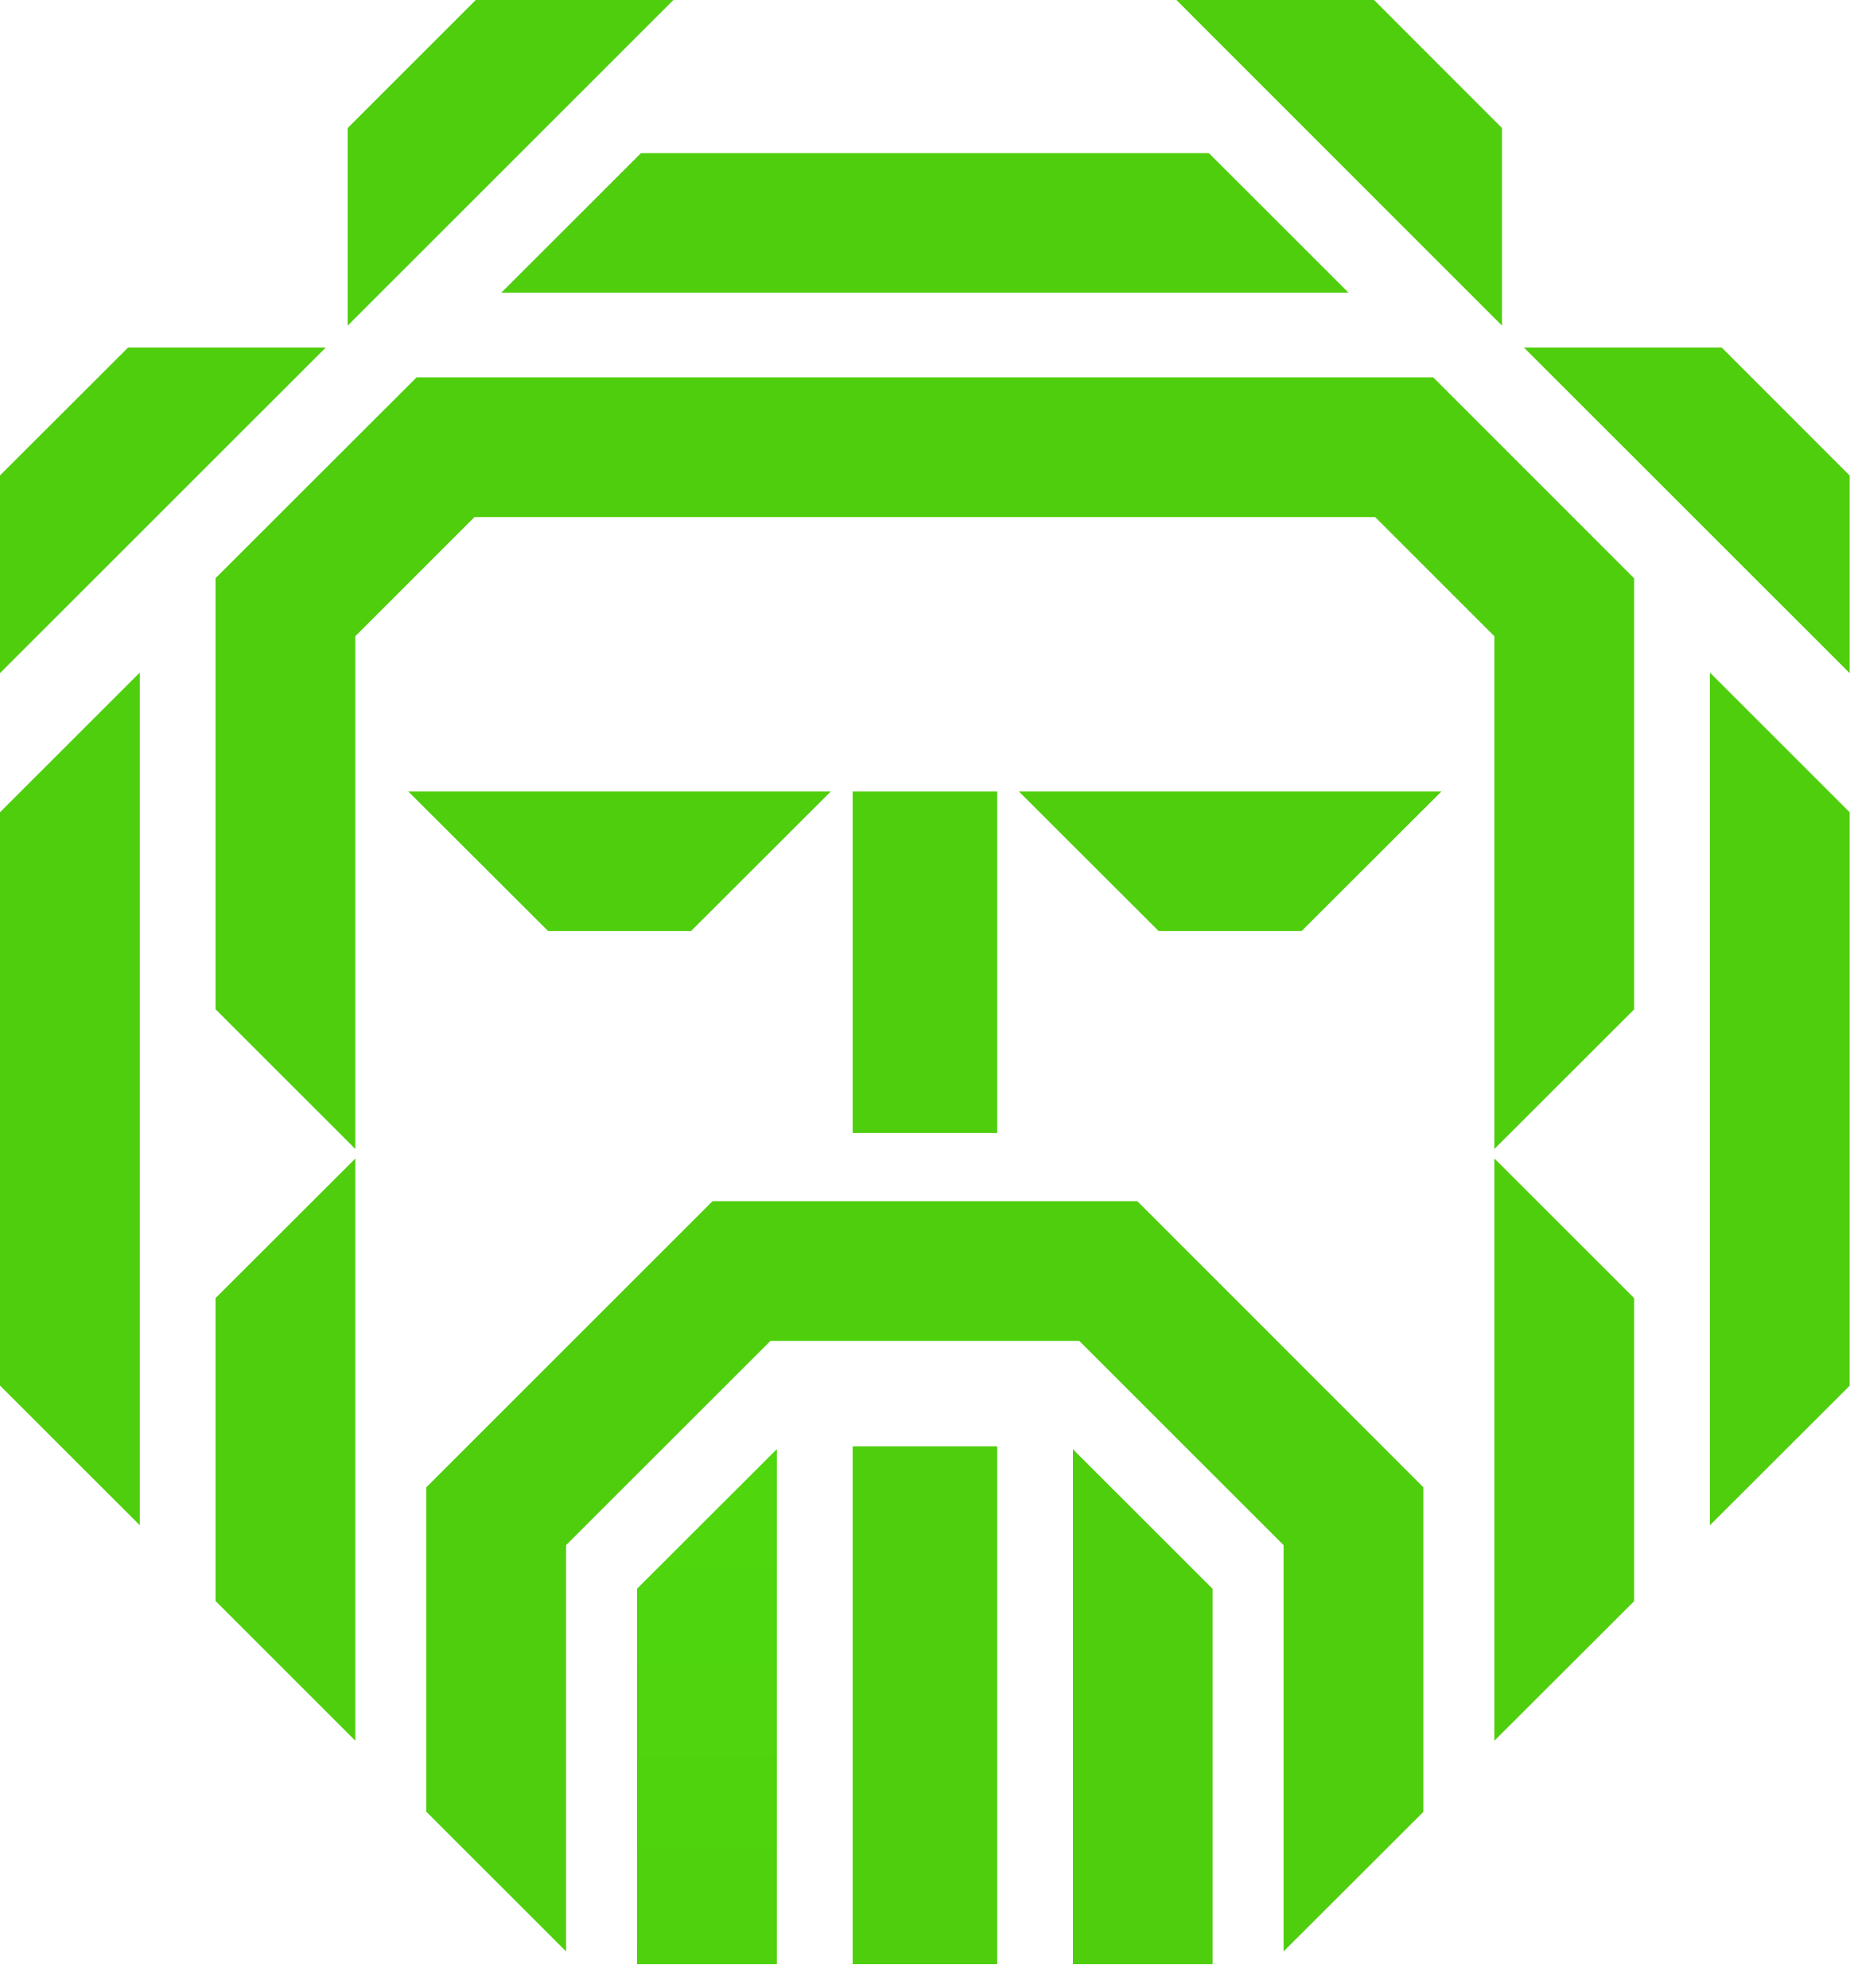
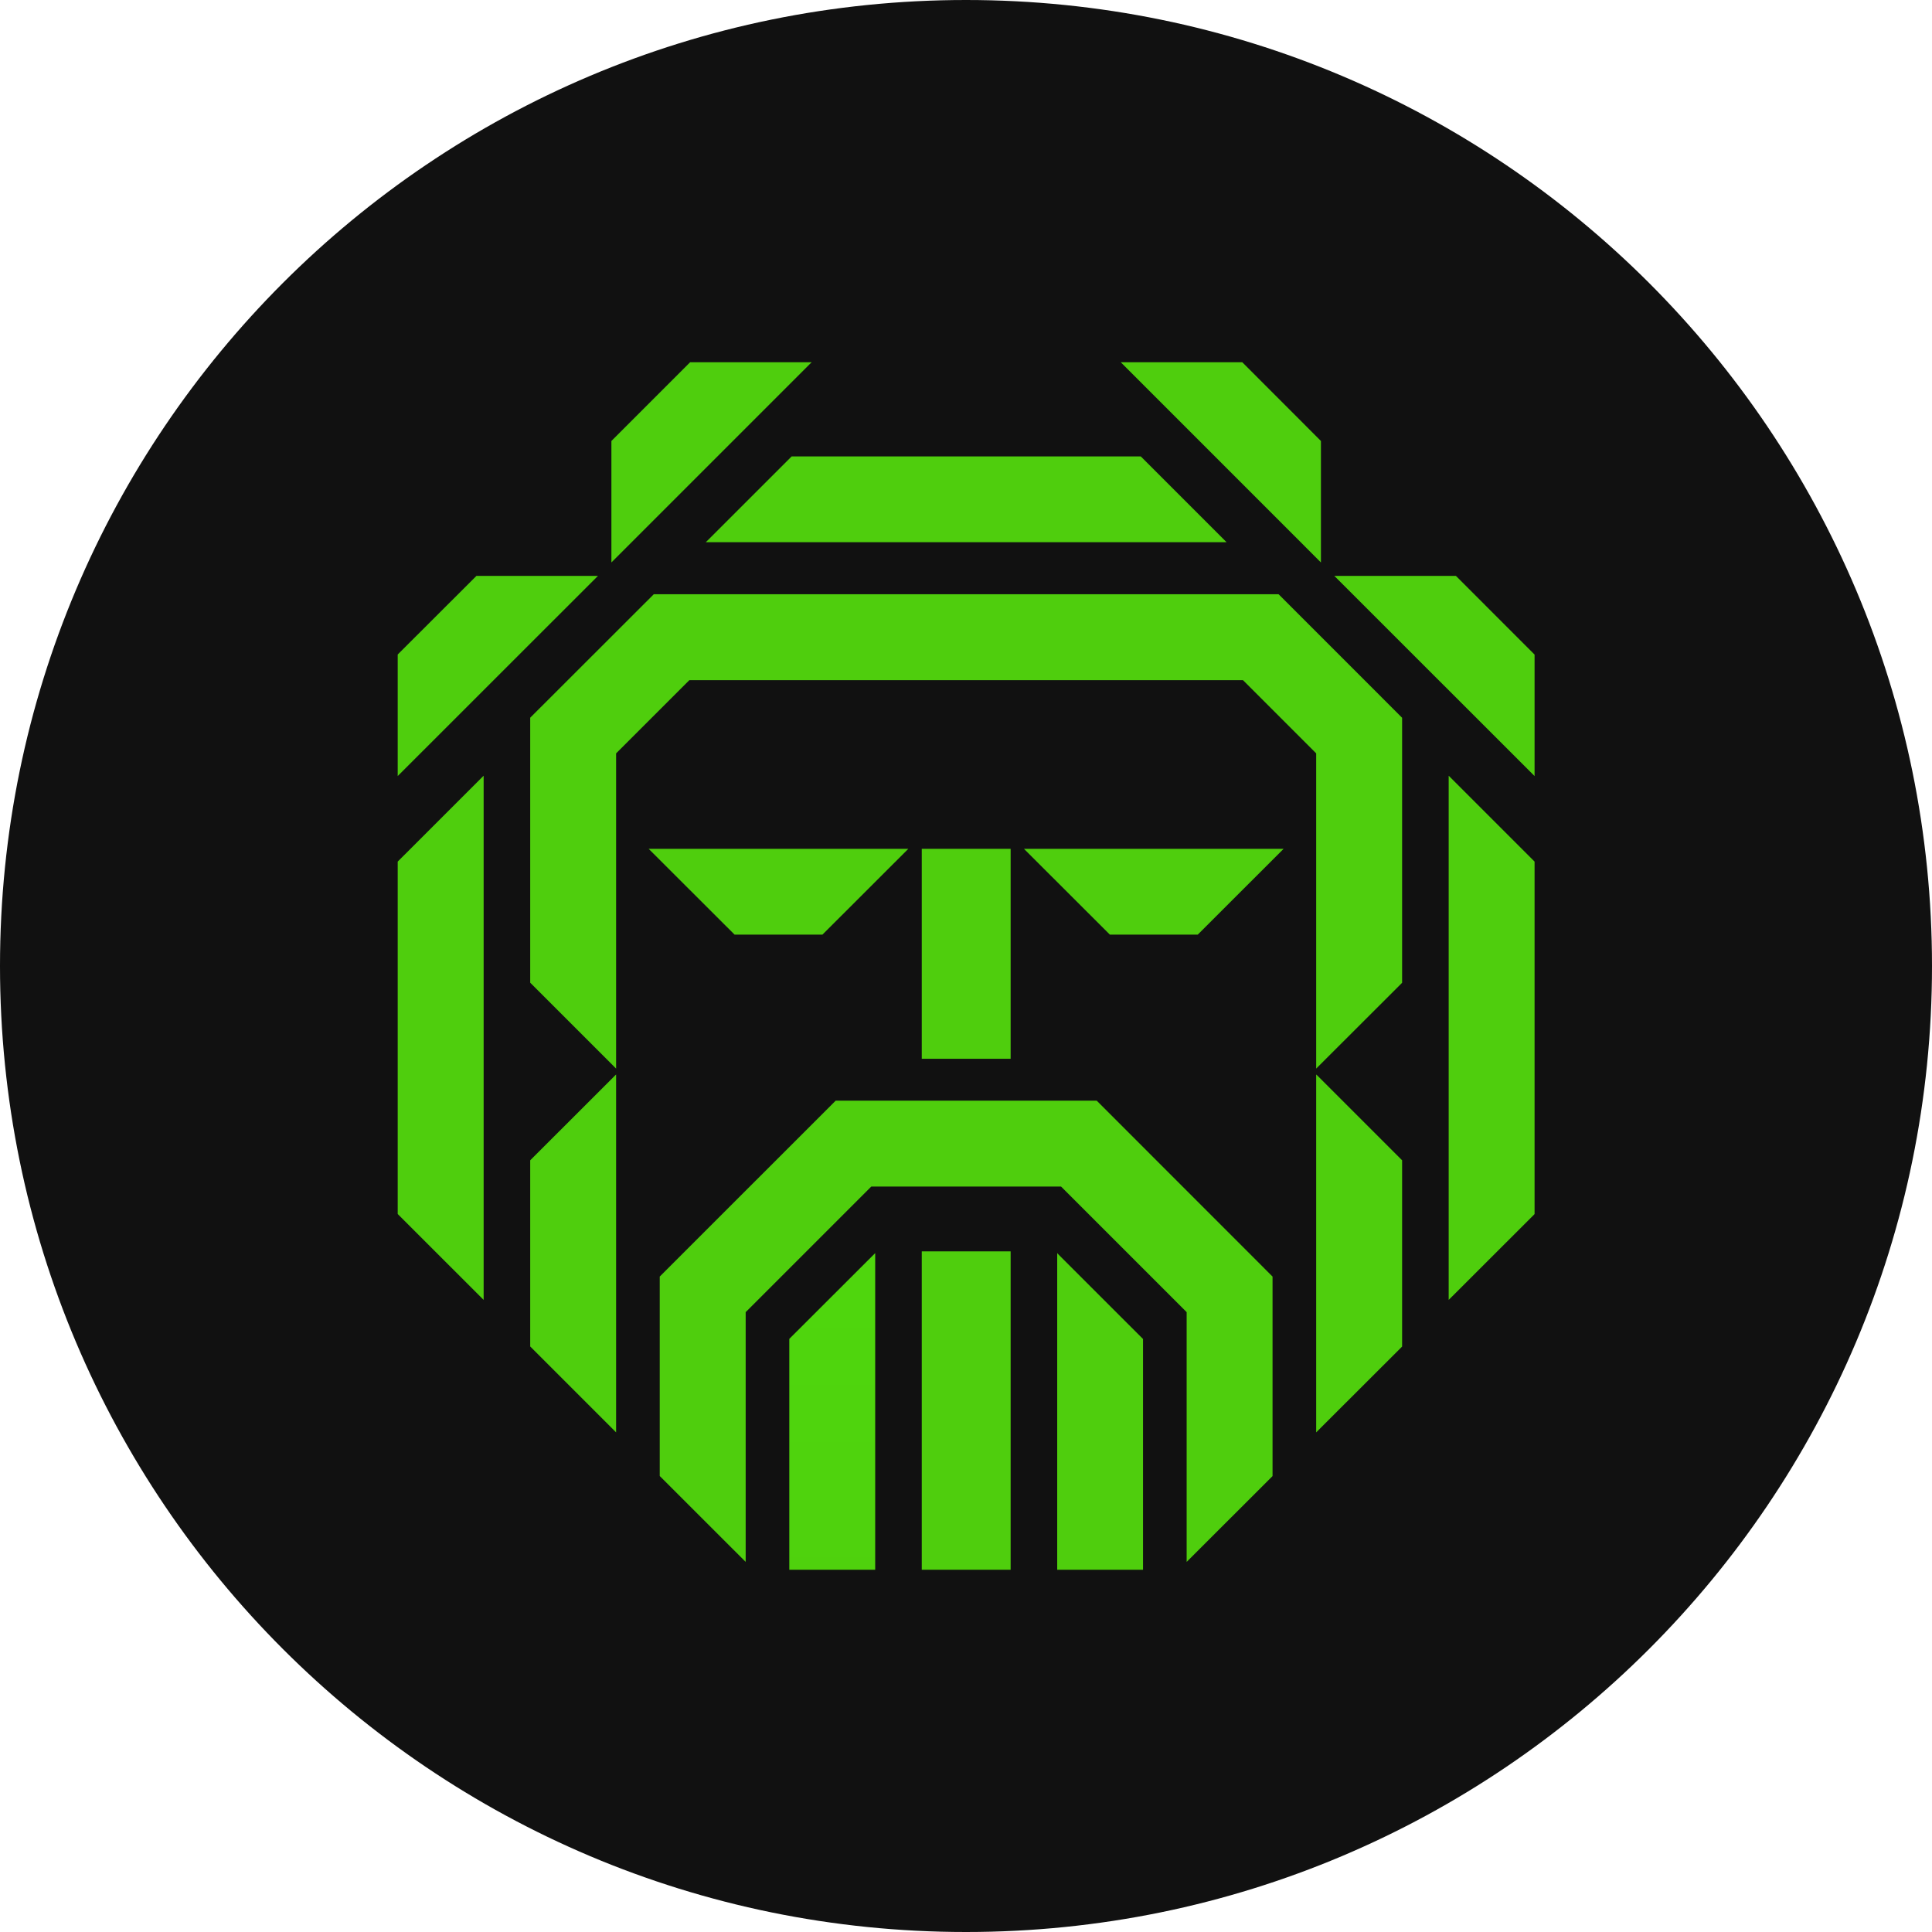
- <svg xmlns="http://www.w3.org/2000/svg" width="40" height="43" viewBox="0 0 40 43" fill="none">
-   <path d="M13.777 34.366V42.485H16.8V31.344L13.787 34.353L13.777 34.366Z" fill="url(#paint0_linear_389_795)" />
-   <path d="M0 17.569V29.969L2.957 32.925L3.023 32.992V14.547L0.01 17.559L0 17.569Z" fill="url(#paint1_linear_389_795)" />
-   <path d="M11.853 20.139H14.943L17.899 17.187L17.966 17.12H8.83L11.843 20.129L11.853 20.139Z" fill="url(#paint2_linear_389_795)" />
-   <path d="M13.861 3.312L10.904 6.268L10.838 6.331H29.163L26.153 3.322L26.14 3.312H13.861Z" fill="url(#paint3_linear_389_795)" />
-   <path d="M21.565 31.284H18.439V42.485H21.565V31.284Z" fill="url(#paint4_linear_389_795)" />
-   <path d="M14.563 0H10.288L7.528 2.76L7.518 2.77V7.044L14.496 0.067L14.563 0Z" fill="url(#paint5_linear_389_795)" />
-   <path d="M7.045 7.517H2.77L0.01 10.273L0 10.286V14.56L6.979 7.583L7.045 7.517Z" fill="url(#paint6_linear_389_795)" />
-   <path d="M23.203 31.344V42.485H26.223V34.366L23.266 31.41L23.203 31.344Z" fill="url(#paint7_linear_389_795)" />
-   <path d="M36.977 14.547V32.992L39.99 29.983L40 29.969V17.569L37.044 14.614L36.977 14.547Z" fill="url(#paint8_linear_389_795)" />
-   <path d="M25.047 20.129L25.057 20.139H28.147L31.104 17.187L31.17 17.12H22.034L25.047 20.129Z" fill="url(#paint9_linear_389_795)" />
-   <path d="M21.565 17.12H18.439V24.507H21.565V17.12Z" fill="url(#paint10_linear_389_795)" />
-   <path d="M30.99 8.162H9.009L4.671 12.496L4.661 12.509V21.83L7.618 24.786L7.684 24.853V13.761L10.261 11.185H29.739L32.316 13.761V24.853L35.329 21.843L35.339 21.83V12.509L31.004 8.172L30.99 8.162Z" fill="url(#paint11_linear_389_795)" />
-   <path d="M4.661 28.078V34.629L7.618 37.585L7.684 37.652V25.059L4.671 28.068L4.661 28.078Z" fill="url(#paint12_linear_389_795)" />
-   <path d="M32.316 25.059V37.652L35.329 34.643L35.339 34.629V28.078L32.382 25.122L32.316 25.059Z" fill="url(#paint13_linear_389_795)" />
-   <path d="M24.591 25.981H15.409L9.229 32.16L9.219 32.17V39.187L12.176 42.143L12.242 42.209V33.421L16.661 29.004H23.34L27.758 33.421V42.209L30.771 39.2L30.781 39.187V32.17L24.605 25.991L24.591 25.981Z" fill="url(#paint14_linear_389_795)" />
-   <path d="M32.482 7.044V2.77L29.725 0.01L29.715 0H25.44L32.415 6.977L32.482 7.044Z" fill="url(#paint15_linear_389_795)" />
-   <path d="M37.243 7.527L37.23 7.517H32.955L39.933 14.494L40 14.56V10.286L37.243 7.527Z" fill="url(#paint16_linear_389_795)" />
+ <svg xmlns="http://www.w3.org/2000/svg" width="48" height="48" viewBox="0 0 48 48" fill="none">
+   <rect width="48" height="48" rx="24" fill="#111111" />
+   <path d="M19.61 33.267V39H21.744V31.133L19.617 33.257L19.61 33.267Z" fill="url(#paint0_linear_1275_22752)" />
+   <path d="M9.881 21.406V30.162L11.969 32.249L12.016 32.296V19.272L9.888 21.399L9.881 21.406Z" fill="url(#paint1_linear_1275_22752)" />
+   <path d="M18.251 23.221H20.433L22.52 21.136L22.567 21.089H16.116L18.244 23.214L18.251 23.221Z" fill="url(#paint2_linear_1275_22752)" />
+   <path d="M19.669 11.339L17.581 13.426L17.534 13.471H30.474L28.349 11.346L28.339 11.339H19.669Z" fill="url(#paint3_linear_1275_22752)" />
+   <path d="M25.109 31.09H22.901V39H25.109V31.09Z" fill="url(#paint4_linear_1275_22752)" />
+   <path d="M20.165 9H17.146L15.197 10.949L15.19 10.956V13.974L20.117 9.047L20.165 9Z" fill="url(#paint5_linear_1275_22752)" />
+   <path d="M14.856 14.308H11.837L9.888 16.254L9.881 16.263V19.281L14.809 14.355L14.856 14.308Z" fill="url(#paint6_linear_1275_22752)" />
+   <path d="M26.266 31.133V39H28.398V33.267L26.31 31.18L26.266 31.133Z" fill="url(#paint7_linear_1275_22752)" />
+   <path d="M35.992 19.272V32.296L38.119 30.171L38.126 30.162V21.406L36.039 19.319L35.992 19.272Z" fill="url(#paint8_linear_1275_22752)" />
+   <path d="M27.568 23.214L27.575 23.221H29.757L31.844 21.136L31.891 21.089H25.44L27.568 23.214Z" fill="url(#paint9_linear_1275_22752)" />
+   <path d="M25.109 21.089H22.901V26.305H25.109V21.089Z" fill="url(#paint10_linear_1275_22752)" />
+   <path d="M31.764 14.764H16.243L13.18 17.824L13.173 17.833V24.415L15.26 26.502L15.307 26.549V18.717L17.127 16.898H30.881L32.7 18.717V26.549L34.828 24.424L34.835 24.415V17.833L31.774 14.771L31.764 14.764Z" fill="url(#paint11_linear_1275_22752)" />
+   <path d="M13.173 28.827V33.453L15.26 35.54L15.307 35.587V26.695L13.18 28.82L13.173 28.827Z" fill="url(#paint12_linear_1275_22752)" />
+   <path d="M32.7 26.695V35.587L34.828 33.462L34.835 33.453V28.827L32.747 26.739L32.7 26.695Z" fill="url(#paint13_linear_1275_22752)" />
+   <path d="M27.246 27.346H20.762L16.398 31.709L16.391 31.716V36.671L18.479 38.758L18.526 38.805V32.6L21.646 29.48H26.362L29.482 32.6V38.805L31.609 36.68L31.616 36.671V31.716L27.255 27.353L27.246 27.346Z" fill="url(#paint14_linear_1275_22752)" />
+   <path d="M32.818 13.974V10.956L30.871 9.007L30.864 9H27.845L32.771 13.927L32.818 13.974Z" fill="url(#paint15_linear_1275_22752)" />
+   <path d="M36.179 14.315L36.17 14.308H33.151L38.079 19.234L38.126 19.281V16.263L36.179 14.315Z" fill="url(#paint16_linear_1275_22752)" />
  <defs>
-     <linearGradient id="paint0_linear_389_795" x1="15.289" y1="49.129" x2="15.289" y2="-7.503" gradientUnits="userSpaceOnUse">
+     <linearGradient id="paint0_linear_1275_22752" x1="20.677" y1="43.691" x2="20.677" y2="3.702" gradientUnits="userSpaceOnUse">
      <stop stop-color="#4FCE0D" />
      <stop offset="1" stop-color="#4FEA0D" />
    </linearGradient>
-     <linearGradient id="paint1_linear_389_795" x1="1.512" y1="49.13" x2="1.512" y2="-7.503" gradientUnits="userSpaceOnUse">
+     <linearGradient id="paint1_linear_1275_22752" x1="10.949" y1="43.692" x2="10.949" y2="3.702" gradientUnits="userSpaceOnUse">
      <stop stop-color="#4FCE0D" />
      <stop offset="1" stop-color="#4FCE0D" />
    </linearGradient>
-     <linearGradient id="paint2_linear_389_795" x1="376.463" y1="462.725" x2="376.463" y2="-50.933" gradientUnits="userSpaceOnUse">
+     <linearGradient id="paint2_linear_1275_22752" x1="275.712" y1="335.742" x2="275.712" y2="-26.965" gradientUnits="userSpaceOnUse">
      <stop stop-color="#4FCE0D" />
      <stop offset="1" stop-color="#4FCE0D" />
    </linearGradient>
-     <linearGradient id="paint3_linear_389_795" x1="1111.64" y1="448.917" x2="1111.64" y2="-64.741" gradientUnits="userSpaceOnUse">
+     <linearGradient id="paint3_linear_1275_22752" x1="794.839" y1="325.992" x2="794.839" y2="-36.715" gradientUnits="userSpaceOnUse">
      <stop stop-color="#4FCE0D" />
      <stop offset="1" stop-color="#4FCE0D" />
    </linearGradient>
-     <linearGradient id="paint4_linear_389_795" x1="206.238" y1="1684.49" x2="206.238" y2="-221.195" gradientUnits="userSpaceOnUse">
+     <linearGradient id="paint4_linear_1275_22752" x1="155.511" y1="1198.46" x2="155.511" y2="-147.191" gradientUnits="userSpaceOnUse">
      <stop stop-color="#4FCE0D" />
      <stop offset="1" stop-color="#4FCE0D" />
    </linearGradient>
-     <linearGradient id="paint5_linear_389_795" x1="241.134" y1="1039.58" x2="241.134" y2="-158.765" gradientUnits="userSpaceOnUse">
+     <linearGradient id="paint5_linear_1275_22752" x1="180.152" y1="743.074" x2="180.152" y2="-103.108" gradientUnits="userSpaceOnUse">
      <stop stop-color="#4FCE0D" />
      <stop offset="1" stop-color="#4FCE0D" />
    </linearGradient>
-     <linearGradient id="paint6_linear_389_795" x1="74.537" y1="1047.1" x2="74.537" y2="-151.249" gradientUnits="userSpaceOnUse">
+     <linearGradient id="paint6_linear_1275_22752" x1="62.514" y1="748.384" x2="62.514" y2="-97.801" gradientUnits="userSpaceOnUse">
      <stop stop-color="#4FCE0D" />
      <stop offset="1" stop-color="#4FCE0D" />
    </linearGradient>
-     <linearGradient id="paint7_linear_389_795" x1="247.333" y1="1675.71" x2="247.333" y2="-219.784" gradientUnits="userSpaceOnUse">
+     <linearGradient id="paint7_linear_1275_22752" x1="184.529" y1="1192.26" x2="184.529" y2="-146.195" gradientUnits="userSpaceOnUse">
      <stop stop-color="#4FCE0D" />
      <stop offset="1" stop-color="#4FCE0D" />
    </linearGradient>
-     <linearGradient id="paint8_linear_389_795" x1="386.453" y1="2736.82" x2="386.453" y2="-401.199" gradientUnits="userSpaceOnUse">
+     <linearGradient id="paint8_linear_1275_22752" x1="282.766" y1="1941.54" x2="282.766" y2="-274.297" gradientUnits="userSpaceOnUse">
      <stop stop-color="#4FCE0D" />
      <stop offset="1" stop-color="#4FCE0D" />
    </linearGradient>
-     <linearGradient id="paint9_linear_389_795" x1="752.001" y1="462.725" x2="752.001" y2="-50.933" gradientUnits="userSpaceOnUse">
+     <linearGradient id="paint9_linear_1275_22752" x1="540.889" y1="335.742" x2="540.889" y2="-26.965" gradientUnits="userSpaceOnUse">
      <stop stop-color="#4FCE0D" />
      <stop offset="1" stop-color="#4FCE0D" />
    </linearGradient>
-     <linearGradient id="paint10_linear_389_795" x1="206.238" y1="1107.3" x2="206.238" y2="-149.373" gradientUnits="userSpaceOnUse">
+     <linearGradient id="paint10_linear_1275_22752" x1="155.511" y1="790.893" x2="155.511" y2="-96.476" gradientUnits="userSpaceOnUse">
      <stop stop-color="#4FCE0D" />
      <stop offset="1" stop-color="#4FCE0D" />
    </linearGradient>
-     <linearGradient id="paint11_linear_389_795" x1="1847.46" y1="2471.52" x2="1847.46" y2="-368.042" gradientUnits="userSpaceOnUse">
+     <linearGradient id="paint11_linear_1275_22752" x1="1314.42" y1="1754.2" x2="1314.42" y2="-250.884" gradientUnits="userSpaceOnUse">
      <stop stop-color="#4FCE0D" />
      <stop offset="1" stop-color="#4FCE0D" />
    </linearGradient>
-     <linearGradient id="paint12_linear_389_795" x1="60.71" y1="1883.63" x2="60.71" y2="-258.783" gradientUnits="userSpaceOnUse">
+     <linearGradient id="paint12_linear_1275_22752" x1="52.75" y1="1339.08" x2="52.75" y2="-173.734" gradientUnits="userSpaceOnUse">
      <stop stop-color="#4FCE0D" />
      <stop offset="1" stop-color="#4FCE0D" />
    </linearGradient>
-     <linearGradient id="paint13_linear_389_795" x1="339.467" y1="1883.63" x2="339.467" y2="-258.783" gradientUnits="userSpaceOnUse">
+     <linearGradient id="paint13_linear_1275_22752" x1="249.588" y1="1339.08" x2="249.588" y2="-173.734" gradientUnits="userSpaceOnUse">
      <stop stop-color="#4FCE0D" />
      <stop offset="1" stop-color="#4FCE0D" />
    </linearGradient>
-     <linearGradient id="paint14_linear_389_795" x1="1304.42" y1="2421.05" x2="1304.42" y2="-339.794" gradientUnits="userSpaceOnUse">
+     <linearGradient id="paint14_linear_1275_22752" x1="930.966" y1="1718.57" x2="930.966" y2="-230.937" gradientUnits="userSpaceOnUse">
      <stop stop-color="#4FCE0D" />
      <stop offset="1" stop-color="#4FCE0D" />
    </linearGradient>
-     <linearGradient id="paint15_linear_389_795" x1="637.935" y1="1039.58" x2="637.935" y2="-158.765" gradientUnits="userSpaceOnUse">
+     <linearGradient id="paint15_linear_1275_22752" x1="460.343" y1="743.074" x2="460.343" y2="-103.108" gradientUnits="userSpaceOnUse">
      <stop stop-color="#4FCE0D" />
      <stop offset="1" stop-color="#4FCE0D" />
    </linearGradient>
-     <linearGradient id="paint16_linear_389_795" x1="804.819" y1="1047.1" x2="804.819" y2="-151.249" gradientUnits="userSpaceOnUse">
+     <linearGradient id="paint16_linear_1275_22752" x1="578.185" y1="748.384" x2="578.185" y2="-97.801" gradientUnits="userSpaceOnUse">
      <stop stop-color="#4FCE0D" />
      <stop offset="1" stop-color="#4FCE0D" />
    </linearGradient>
  </defs>
</svg>
